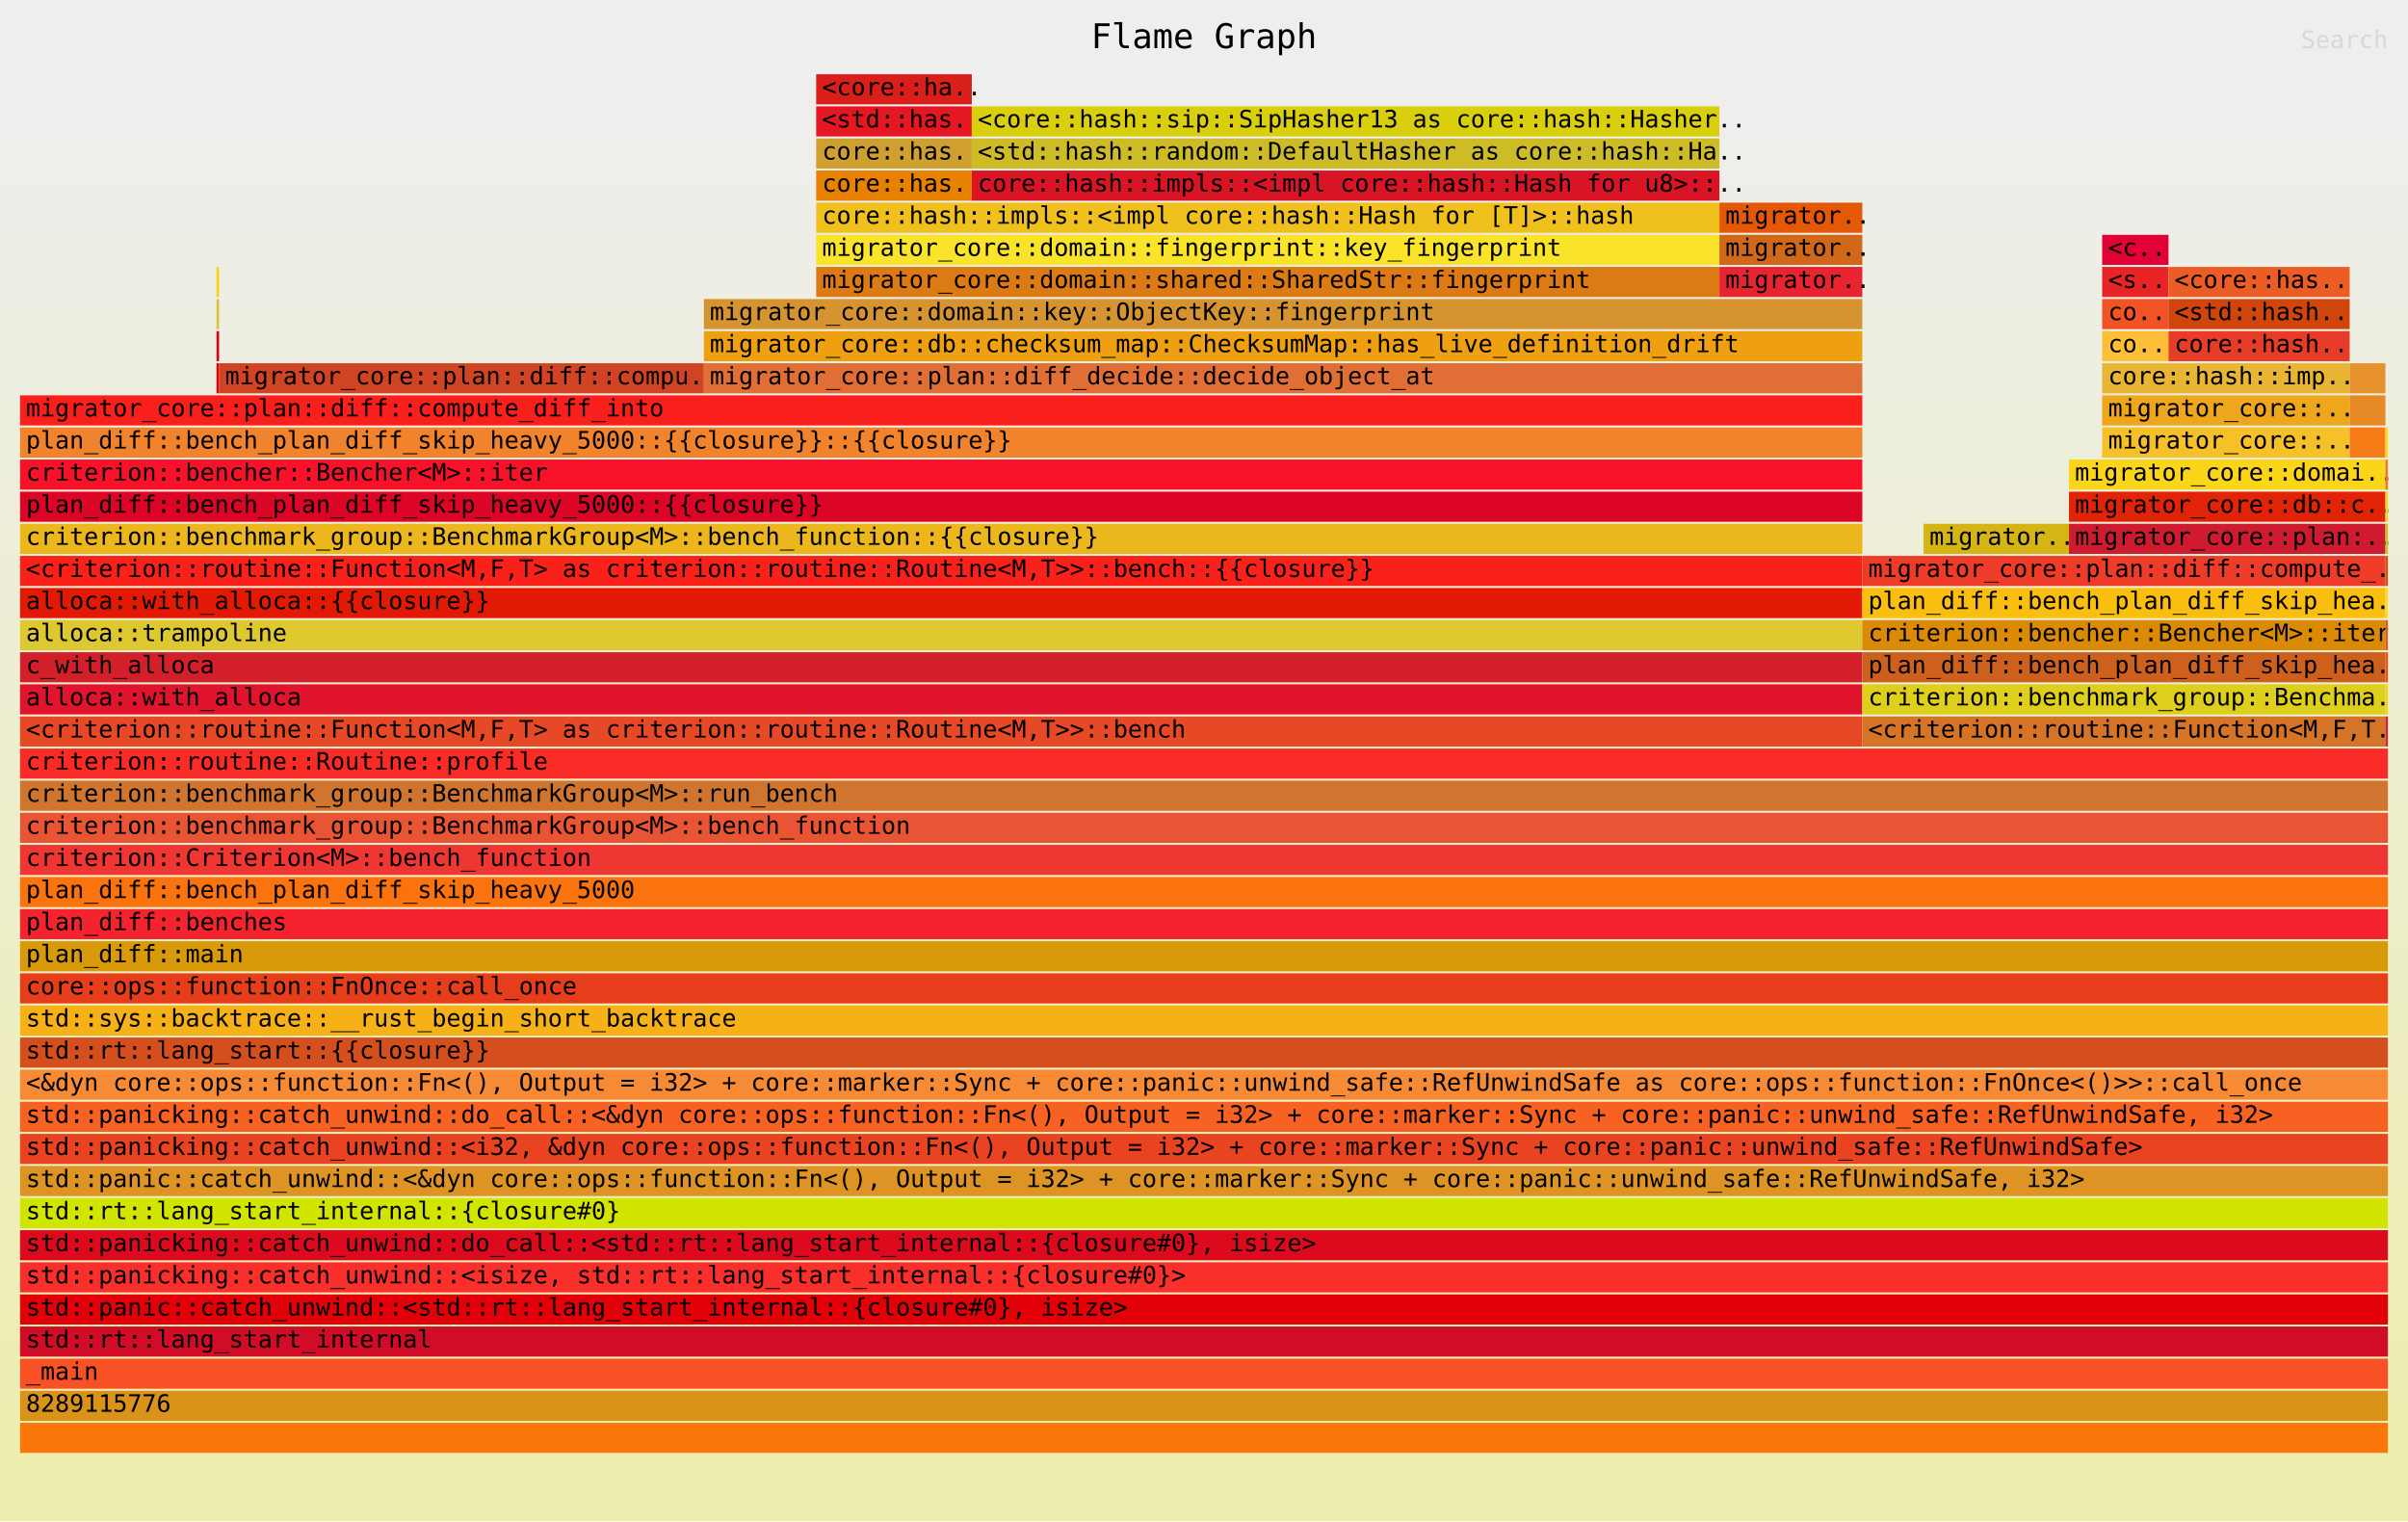
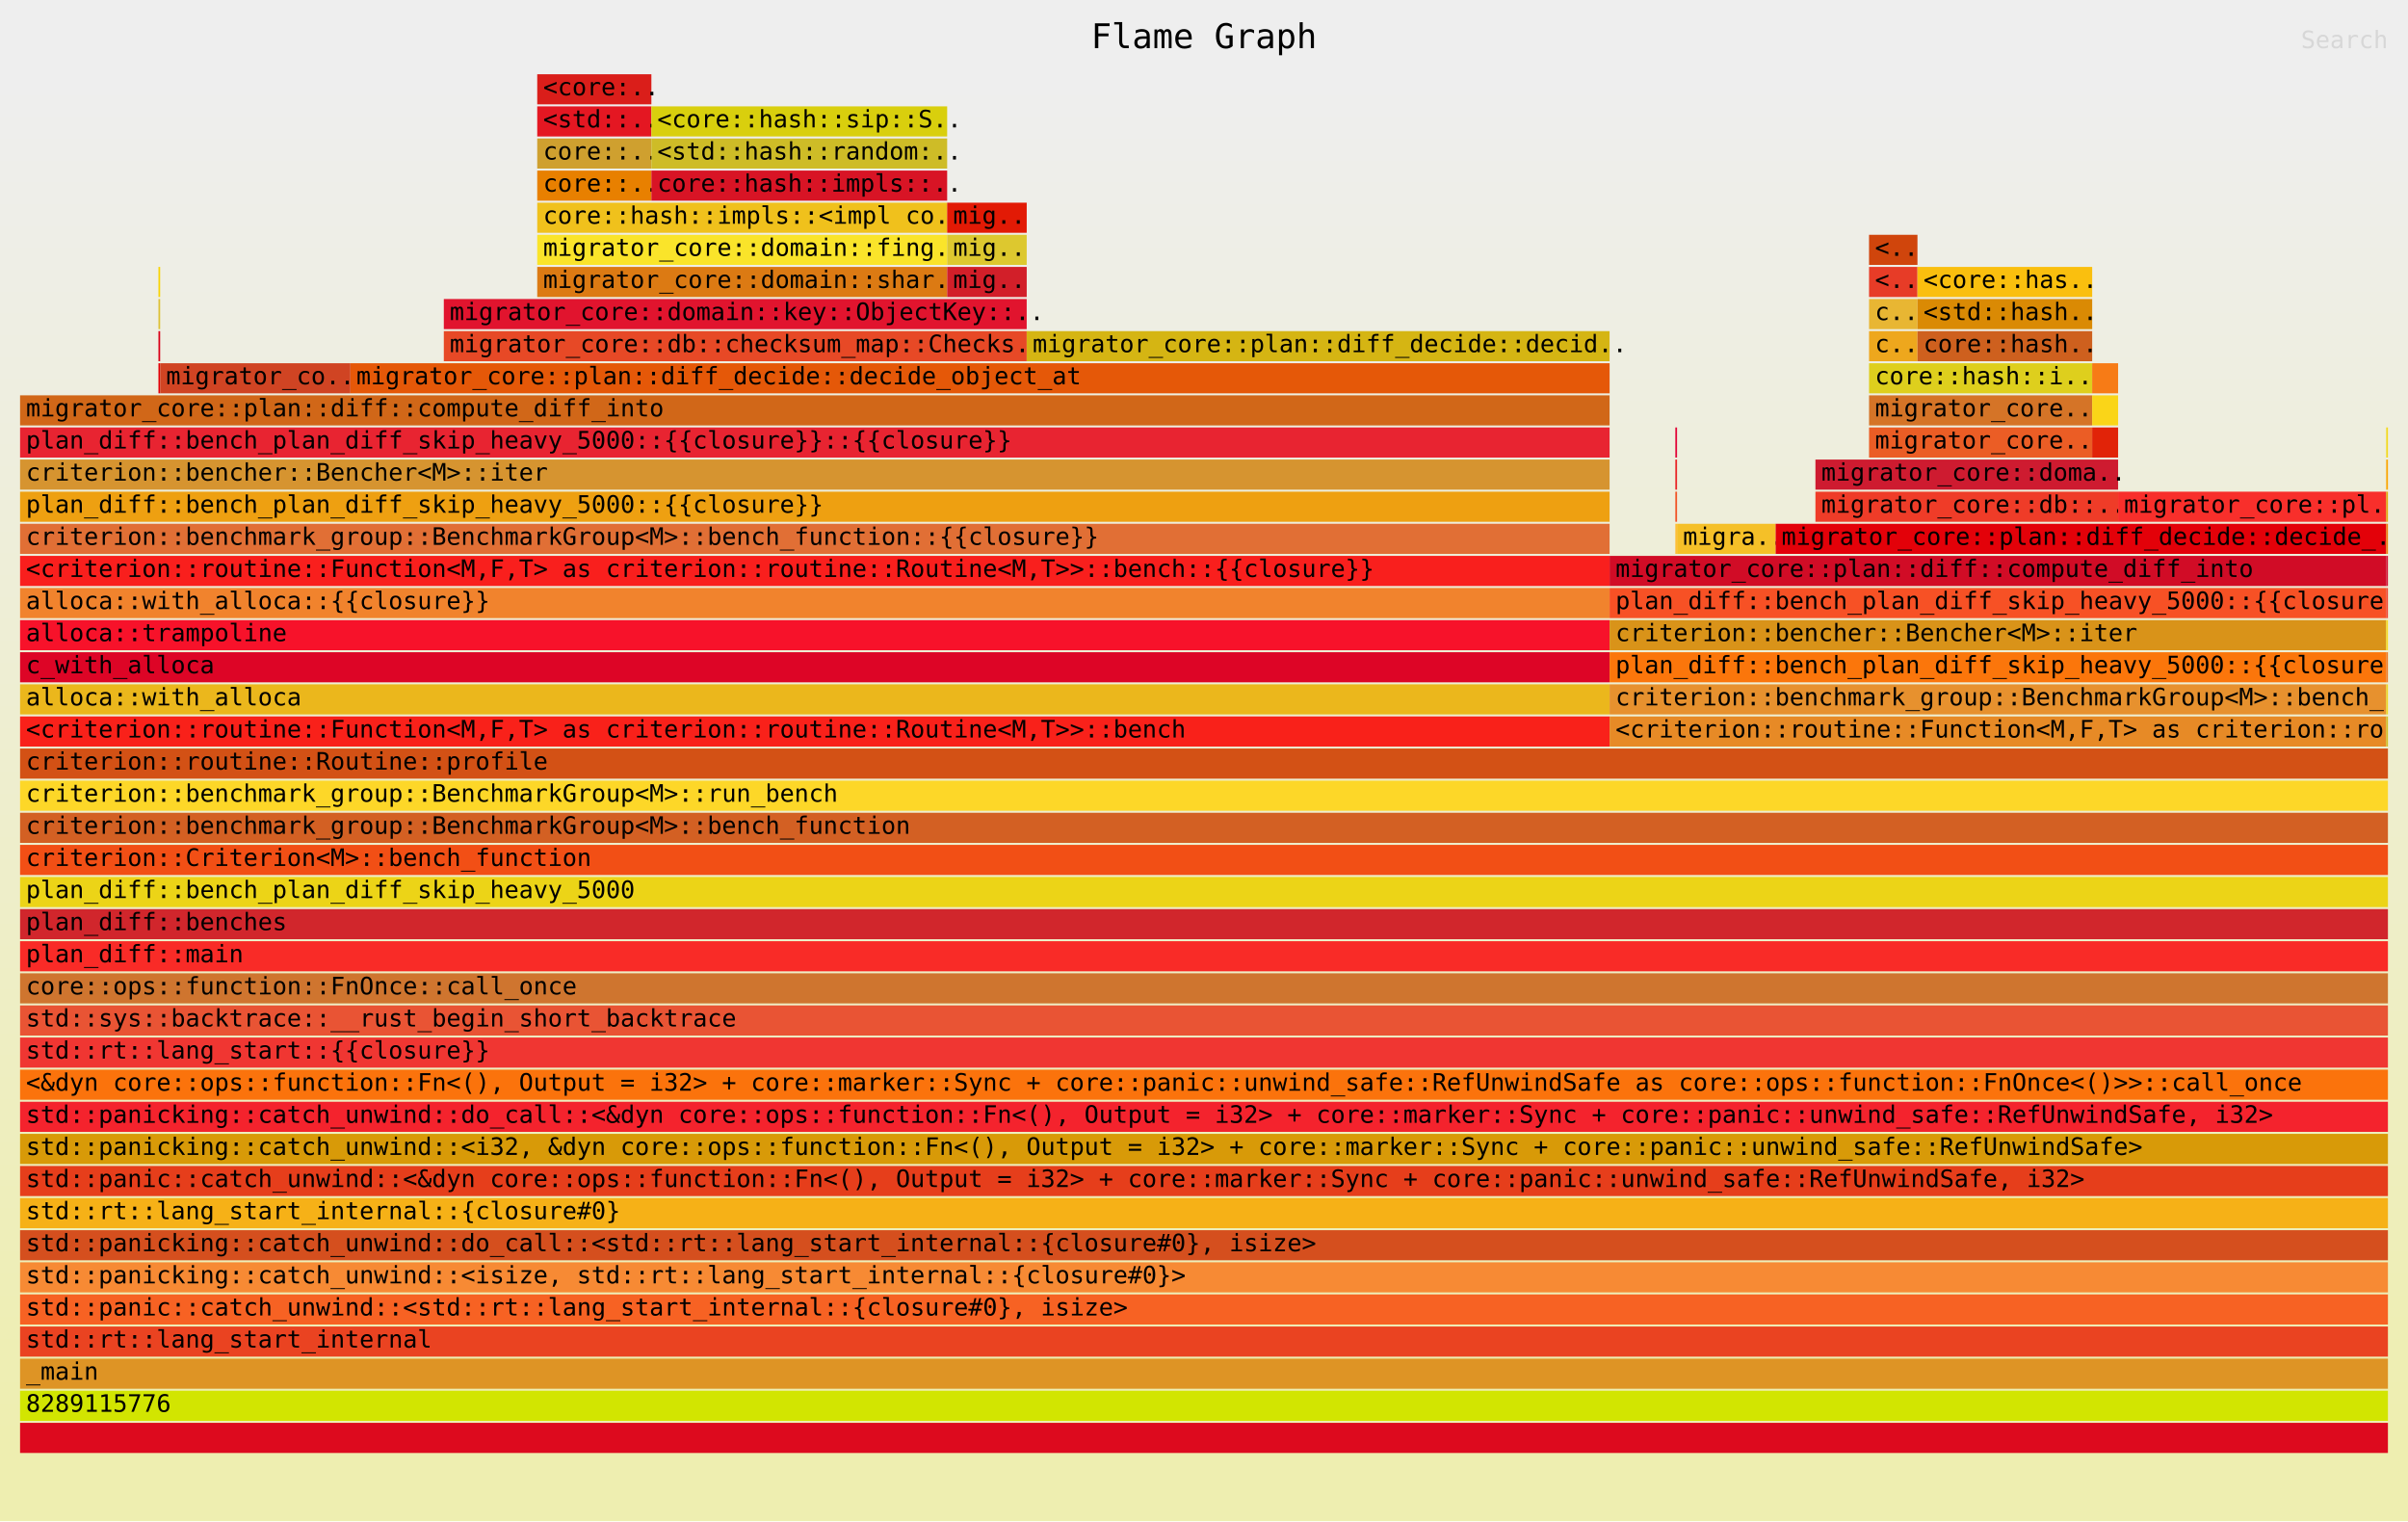
<svg xmlns="http://www.w3.org/2000/svg" xmlns:ns1="http://github.com/jonhoo/inferno" version="1.1" width="1200" height="758" viewBox="0 0 1200 758">
  <defs>
    <linearGradient id="background" y1="0" y2="1" x1="0" x2="0">
      <stop stop-color="#eeeeee" offset="5%" />
      <stop stop-color="#eeeeb0" offset="95%" />
    </linearGradient>
  </defs>
  <style type="text/css">
text { font-family:monospace; font-size:12px }
#title { text-anchor:middle; font-size:17px; }
#matched { text-anchor:end; }
#search { text-anchor:end; opacity:0.1; cursor:pointer; }
#search:hover, #search.show { opacity:1; }
#subtitle { text-anchor:middle; font-color:rgb(160,160,160); }
#unzoom { cursor:pointer; }
#frames &gt; *:hover { stroke:black; stroke-width:0.5; cursor:pointer; }
.hide { display:none; }
.parent { opacity:0.5; }
</style>
  <rect x="0" y="0" width="100%" height="758" fill="url(#background)" />
  <text id="title" fill="rgb(0,0,0)" x="50%" y="24.00">Flame Graph</text>
  <text id="details" fill="rgb(0,0,0)" x="10" y="741.00"> </text>
  <text id="unzoom" class="hide" fill="rgb(0,0,0)" x="10" y="24.00">Reset Zoom</text>
  <text id="search" fill="rgb(0,0,0)" x="1190" y="24.00">Search</text>
  <text id="matched" fill="rgb(0,0,0)" x="1190" y="741.00"> </text>
-   <svg id="frames" x="10" width="1180" total_samples="928">
-     <g>
-       <rect x="8.297%" y="181" width="0.108%" height="15" fill="rgb(227,0,7)" ns1:x="77" ns1:w="1" />
-       <text x="8.547%" y="191.50" />
-     </g>
-     <g>
-       <rect x="8.297%" y="165" width="0.108%" height="15" fill="rgb(217,0,24)" ns1:x="77" ns1:w="1" />
-       <text x="8.547%" y="175.50" />
-     </g>
-     <g>
-       <rect x="8.297%" y="149" width="0.108%" height="15" fill="rgb(221,193,54)" ns1:x="77" ns1:w="1" />
-       <text x="8.547%" y="159.50" />
-     </g>
-     <g>
-       <rect x="8.297%" y="133" width="0.108%" height="15" fill="rgb(248,212,6)" ns1:x="77" ns1:w="1" />
-       <text x="8.547%" y="143.50" />
-     </g>
-     <g>
-       <rect x="8.405%" y="181" width="20.474%" height="15" fill="rgb(208,68,35)" ns1:x="78" ns1:w="190" />
-       <text x="8.655%" y="191.50">migrator_core::plan::diff::compu..</text>
-     </g>
-     <g>
-       <rect x="33.621%" y="85" width="6.573%" height="15" fill="rgb(232,128,0)" ns1:x="312" ns1:w="61" />
-       <text x="33.871%" y="95.50">core::has..</text>
-     </g>
-     <g>
-       <rect x="33.621%" y="69" width="6.573%" height="15" fill="rgb(207,160,47)" ns1:x="312" ns1:w="61" />
-       <text x="33.871%" y="79.50">core::has..</text>
-     </g>
-     <g>
-       <rect x="33.621%" y="53" width="6.573%" height="15" fill="rgb(228,23,34)" ns1:x="312" ns1:w="61" />
-       <text x="33.871%" y="63.50">&lt;std::has..</text>
-     </g>
-     <g>
-       <rect x="33.621%" y="37" width="6.573%" height="15" fill="rgb(218,30,26)" ns1:x="312" ns1:w="61" />
-       <text x="33.871%" y="47.50">&lt;core::ha..</text>
-     </g>
-     <g>
-       <rect x="33.621%" y="133" width="38.147%" height="15" fill="rgb(220,122,19)" ns1:x="312" ns1:w="354" />
-       <text x="33.871%" y="143.50">migrator_core::domain::shared::SharedStr::fingerprint</text>
-     </g>
-     <g>
-       <rect x="33.621%" y="117" width="38.147%" height="15" fill="rgb(250,228,42)" ns1:x="312" ns1:w="354" />
-       <text x="33.871%" y="127.50">migrator_core::domain::fingerprint::key_fingerprint</text>
-     </g>
-     <g>
-       <rect x="33.621%" y="101" width="38.147%" height="15" fill="rgb(240,193,28)" ns1:x="312" ns1:w="354" />
-       <text x="33.871%" y="111.50">core::hash::impls::&lt;impl core::hash::Hash for [T]&gt;::hash</text>
-     </g>
-     <g>
-       <rect x="40.194%" y="85" width="31.573%" height="15" fill="rgb(216,20,37)" ns1:x="373" ns1:w="293" />
-       <text x="40.444%" y="95.50">core::hash::impls::&lt;impl core::hash::Hash for u8&gt;::..</text>
-     </g>
-     <g>
-       <rect x="40.194%" y="69" width="31.573%" height="15" fill="rgb(206,188,39)" ns1:x="373" ns1:w="293" />
-       <text x="40.444%" y="79.50">&lt;std::hash::random::DefaultHasher as core::hash::Ha..</text>
-     </g>
-     <g>
-       <rect x="40.194%" y="53" width="31.573%" height="15" fill="rgb(217,207,13)" ns1:x="373" ns1:w="293" />
-       <text x="40.444%" y="63.50">&lt;core::hash::sip::SipHasher13 as core::hash::Hasher..</text>
-     </g>
-     <g>
-       <rect x="0%" y="357" width="77.802%" height="15" fill="rgb(231,73,38)" ns1:x="0" ns1:w="722" />
+   <svg id="frames" x="10" width="1180" total_samples="1369">
+     <g>
+       <rect x="5.844%" y="181" width="0.073%" height="15" fill="rgb(227,0,7)" ns1:x="80" ns1:w="1" />
+       <text x="6.094%" y="191.50" />
+     </g>
+     <g>
+       <rect x="5.844%" y="165" width="0.073%" height="15" fill="rgb(217,0,24)" ns1:x="80" ns1:w="1" />
+       <text x="6.094%" y="175.50" />
+     </g>
+     <g>
+       <rect x="5.844%" y="149" width="0.073%" height="15" fill="rgb(221,193,54)" ns1:x="80" ns1:w="1" />
+       <text x="6.094%" y="159.50" />
+     </g>
+     <g>
+       <rect x="5.844%" y="133" width="0.073%" height="15" fill="rgb(248,212,6)" ns1:x="80" ns1:w="1" />
+       <text x="6.094%" y="143.50" />
+     </g>
+     <g>
+       <rect x="5.917%" y="181" width="8.035%" height="15" fill="rgb(208,68,35)" ns1:x="81" ns1:w="110" />
+       <text x="6.167%" y="191.50">migrator_co..</text>
+     </g>
+     <g>
+       <rect x="21.841%" y="85" width="4.821%" height="15" fill="rgb(232,128,0)" ns1:x="299" ns1:w="66" />
+       <text x="22.091%" y="95.50">core::..</text>
+     </g>
+     <g>
+       <rect x="21.841%" y="69" width="4.821%" height="15" fill="rgb(207,160,47)" ns1:x="299" ns1:w="66" />
+       <text x="22.091%" y="79.50">core::..</text>
+     </g>
+     <g>
+       <rect x="21.841%" y="53" width="4.821%" height="15" fill="rgb(228,23,34)" ns1:x="299" ns1:w="66" />
+       <text x="22.091%" y="63.50">&lt;std::..</text>
+     </g>
+     <g>
+       <rect x="21.841%" y="37" width="4.821%" height="15" fill="rgb(218,30,26)" ns1:x="299" ns1:w="66" />
+       <text x="22.091%" y="47.50">&lt;core:..</text>
+     </g>
+     <g>
+       <rect x="21.841%" y="133" width="17.312%" height="15" fill="rgb(220,122,19)" ns1:x="299" ns1:w="237" />
+       <text x="22.091%" y="143.50">migrator_core::domain::shar..</text>
+     </g>
+     <g>
+       <rect x="21.841%" y="117" width="17.312%" height="15" fill="rgb(250,228,42)" ns1:x="299" ns1:w="237" />
+       <text x="22.091%" y="127.50">migrator_core::domain::fing..</text>
+     </g>
+     <g>
+       <rect x="21.841%" y="101" width="17.312%" height="15" fill="rgb(240,193,28)" ns1:x="299" ns1:w="237" />
+       <text x="22.091%" y="111.50">core::hash::impls::&lt;impl co..</text>
+     </g>
+     <g>
+       <rect x="26.662%" y="85" width="12.491%" height="15" fill="rgb(216,20,37)" ns1:x="365" ns1:w="171" />
+       <text x="26.912%" y="95.50">core::hash::impls::..</text>
+     </g>
+     <g>
+       <rect x="26.662%" y="69" width="12.491%" height="15" fill="rgb(206,188,39)" ns1:x="365" ns1:w="171" />
+       <text x="26.912%" y="79.50">&lt;std::hash::random:..</text>
+     </g>
+     <g>
+       <rect x="26.662%" y="53" width="12.491%" height="15" fill="rgb(217,207,13)" ns1:x="365" ns1:w="171" />
+       <text x="26.912%" y="63.50">&lt;core::hash::sip::S..</text>
+     </g>
+     <g>
+       <rect x="17.896%" y="165" width="24.616%" height="15" fill="rgb(231,73,38)" ns1:x="245" ns1:w="337" />
+       <text x="18.146%" y="175.50">migrator_core::db::checksum_map::Checks..</text>
+     </g>
+     <g>
+       <rect x="17.896%" y="149" width="24.616%" height="15" fill="rgb(225,20,46)" ns1:x="245" ns1:w="337" />
+       <text x="18.146%" y="159.50">migrator_core::domain::key::ObjectKey::..</text>
+     </g>
+     <g>
+       <rect x="39.153%" y="133" width="3.36%" height="15" fill="rgb(210,31,41)" ns1:x="536" ns1:w="46" />
+       <text x="39.403%" y="143.50">mig..</text>
+     </g>
+     <g>
+       <rect x="39.153%" y="117" width="3.36%" height="15" fill="rgb(221,200,47)" ns1:x="536" ns1:w="46" />
+       <text x="39.403%" y="127.50">mig..</text>
+     </g>
+     <g>
+       <rect x="39.153%" y="101" width="3.36%" height="15" fill="rgb(226,26,5)" ns1:x="536" ns1:w="46" />
+       <text x="39.403%" y="111.50">mig..</text>
+     </g>
+     <g>
+       <rect x="0%" y="357" width="67.129%" height="15" fill="rgb(249,33,26)" ns1:x="0" ns1:w="919" />
      <text x="0.25%" y="367.50">&lt;criterion::routine::Function&lt;M,F,T&gt; as criterion::routine::Routine&lt;M,T&gt;&gt;::bench</text>
    </g>
    <g>
-       <rect x="0%" y="341" width="77.802%" height="15" fill="rgb(225,20,46)" ns1:x="0" ns1:w="722" />
+       <rect x="0%" y="341" width="67.129%" height="15" fill="rgb(235,183,28)" ns1:x="0" ns1:w="919" />
      <text x="0.25%" y="351.50">alloca::with_alloca</text>
    </g>
    <g>
-       <rect x="0%" y="325" width="77.802%" height="15" fill="rgb(210,31,41)" ns1:x="0" ns1:w="722" />
+       <rect x="0%" y="325" width="67.129%" height="15" fill="rgb(221,5,38)" ns1:x="0" ns1:w="919" />
      <text x="0.25%" y="335.50">c_with_alloca</text>
    </g>
    <g>
-       <rect x="0%" y="309" width="77.802%" height="15" fill="rgb(221,200,47)" ns1:x="0" ns1:w="722" />
+       <rect x="0%" y="309" width="67.129%" height="15" fill="rgb(247,18,42)" ns1:x="0" ns1:w="919" />
      <text x="0.25%" y="319.50">alloca::trampoline</text>
    </g>
    <g>
-       <rect x="0%" y="293" width="77.802%" height="15" fill="rgb(226,26,5)" ns1:x="0" ns1:w="722" />
+       <rect x="0%" y="293" width="67.129%" height="15" fill="rgb(241,131,45)" ns1:x="0" ns1:w="919" />
      <text x="0.25%" y="303.50">alloca::with_alloca::{{closure}}</text>
    </g>
    <g>
-       <rect x="0%" y="277" width="77.802%" height="15" fill="rgb(249,33,26)" ns1:x="0" ns1:w="722" />
+       <rect x="0%" y="277" width="67.129%" height="15" fill="rgb(249,31,29)" ns1:x="0" ns1:w="919" />
      <text x="0.25%" y="287.50">&lt;criterion::routine::Function&lt;M,F,T&gt; as criterion::routine::Routine&lt;M,T&gt;&gt;::bench::{{closure}}</text>
    </g>
    <g>
-       <rect x="0%" y="261" width="77.802%" height="15" fill="rgb(235,183,28)" ns1:x="0" ns1:w="722" />
+       <rect x="0%" y="261" width="67.129%" height="15" fill="rgb(225,111,53)" ns1:x="0" ns1:w="919" />
      <text x="0.25%" y="271.50">criterion::benchmark_group::BenchmarkGroup&lt;M&gt;::bench_function::{{closure}}</text>
    </g>
    <g>
-       <rect x="0%" y="245" width="77.802%" height="15" fill="rgb(221,5,38)" ns1:x="0" ns1:w="722" />
+       <rect x="0%" y="245" width="67.129%" height="15" fill="rgb(238,160,17)" ns1:x="0" ns1:w="919" />
      <text x="0.25%" y="255.50">plan_diff::bench_plan_diff_skip_heavy_5000::{{closure}}</text>
    </g>
    <g>
-       <rect x="0%" y="229" width="77.802%" height="15" fill="rgb(247,18,42)" ns1:x="0" ns1:w="722" />
+       <rect x="0%" y="229" width="67.129%" height="15" fill="rgb(214,148,48)" ns1:x="0" ns1:w="919" />
      <text x="0.25%" y="239.50">criterion::bencher::Bencher&lt;M&gt;::iter</text>
    </g>
    <g>
-       <rect x="0%" y="213" width="77.802%" height="15" fill="rgb(241,131,45)" ns1:x="0" ns1:w="722" />
+       <rect x="0%" y="213" width="67.129%" height="15" fill="rgb(232,36,49)" ns1:x="0" ns1:w="919" />
      <text x="0.25%" y="223.50">plan_diff::bench_plan_diff_skip_heavy_5000::{{closure}}::{{closure}}</text>
    </g>
    <g>
-       <rect x="0%" y="197" width="77.802%" height="15" fill="rgb(249,31,29)" ns1:x="0" ns1:w="722" />
+       <rect x="0%" y="197" width="67.129%" height="15" fill="rgb(209,103,24)" ns1:x="0" ns1:w="919" />
      <text x="0.25%" y="207.50">migrator_core::plan::diff::compute_diff_into</text>
    </g>
    <g>
-       <rect x="28.879%" y="181" width="48.922%" height="15" fill="rgb(225,111,53)" ns1:x="268" ns1:w="454" />
-       <text x="29.129%" y="191.50">migrator_core::plan::diff_decide::decide_object_at</text>
-     </g>
-     <g>
-       <rect x="28.879%" y="165" width="48.922%" height="15" fill="rgb(238,160,17)" ns1:x="268" ns1:w="454" />
-       <text x="29.129%" y="175.50">migrator_core::db::checksum_map::ChecksumMap::has_live_definition_drift</text>
-     </g>
-     <g>
-       <rect x="28.879%" y="149" width="48.922%" height="15" fill="rgb(214,148,48)" ns1:x="268" ns1:w="454" />
-       <text x="29.129%" y="159.50">migrator_core::domain::key::ObjectKey::fingerprint</text>
-     </g>
-     <g>
-       <rect x="71.767%" y="133" width="6.035%" height="15" fill="rgb(232,36,49)" ns1:x="666" ns1:w="56" />
-       <text x="72.017%" y="143.50">migrator..</text>
-     </g>
-     <g>
-       <rect x="71.767%" y="117" width="6.035%" height="15" fill="rgb(209,103,24)" ns1:x="666" ns1:w="56" />
-       <text x="72.017%" y="127.50">migrator..</text>
-     </g>
-     <g>
-       <rect x="71.767%" y="101" width="6.035%" height="15" fill="rgb(229,88,8)" ns1:x="666" ns1:w="56" />
-       <text x="72.017%" y="111.50">migrator..</text>
-     </g>
-     <g>
-       <rect x="80.388%" y="261" width="6.142%" height="15" fill="rgb(213,181,19)" ns1:x="746" ns1:w="57" />
-       <text x="80.638%" y="271.50">migrator..</text>
-     </g>
-     <g>
-       <rect x="87.931%" y="165" width="2.802%" height="15" fill="rgb(254,191,54)" ns1:x="816" ns1:w="26" />
-       <text x="88.181%" y="175.50">co..</text>
-     </g>
-     <g>
-       <rect x="87.931%" y="149" width="2.802%" height="15" fill="rgb(241,83,37)" ns1:x="816" ns1:w="26" />
-       <text x="88.181%" y="159.50">co..</text>
-     </g>
-     <g>
-       <rect x="87.931%" y="133" width="2.802%" height="15" fill="rgb(233,36,39)" ns1:x="816" ns1:w="26" />
-       <text x="88.181%" y="143.50">&lt;s..</text>
-     </g>
-     <g>
-       <rect x="87.931%" y="117" width="2.802%" height="15" fill="rgb(226,3,54)" ns1:x="816" ns1:w="26" />
-       <text x="88.181%" y="127.50">&lt;c..</text>
-     </g>
-     <g>
-       <rect x="87.931%" y="213" width="10.453%" height="15" fill="rgb(245,192,40)" ns1:x="816" ns1:w="97" />
-       <text x="88.181%" y="223.50">migrator_core::..</text>
-     </g>
-     <g>
-       <rect x="87.931%" y="197" width="10.453%" height="15" fill="rgb(238,167,29)" ns1:x="816" ns1:w="97" />
-       <text x="88.181%" y="207.50">migrator_core::..</text>
-     </g>
-     <g>
-       <rect x="87.931%" y="181" width="10.453%" height="15" fill="rgb(232,182,51)" ns1:x="816" ns1:w="97" />
-       <text x="88.181%" y="191.50">core::hash::imp..</text>
-     </g>
-     <g>
-       <rect x="90.733%" y="165" width="7.651%" height="15" fill="rgb(231,60,39)" ns1:x="842" ns1:w="71" />
-       <text x="90.983%" y="175.50">core::hash..</text>
-     </g>
-     <g>
-       <rect x="90.733%" y="149" width="7.651%" height="15" fill="rgb(208,69,12)" ns1:x="842" ns1:w="71" />
-       <text x="90.983%" y="159.50">&lt;std::hash..</text>
-     </g>
-     <g>
-       <rect x="90.733%" y="133" width="7.651%" height="15" fill="rgb(235,93,37)" ns1:x="842" ns1:w="71" />
-       <text x="90.983%" y="143.50">&lt;core::has..</text>
-     </g>
-     <g>
-       <rect x="77.802%" y="357" width="22.09%" height="15" fill="rgb(213,116,39)" ns1:x="722" ns1:w="205" />
-       <text x="78.052%" y="367.50">&lt;criterion::routine::Function&lt;M,F,T..</text>
-     </g>
-     <g>
-       <rect x="77.802%" y="341" width="22.09%" height="15" fill="rgb(222,207,29)" ns1:x="722" ns1:w="205" />
-       <text x="78.052%" y="351.50">criterion::benchmark_group::Benchma..</text>
-     </g>
-     <g>
-       <rect x="77.802%" y="325" width="22.09%" height="15" fill="rgb(206,96,30)" ns1:x="722" ns1:w="205" />
-       <text x="78.052%" y="335.50">plan_diff::bench_plan_diff_skip_hea..</text>
-     </g>
-     <g>
-       <rect x="77.802%" y="309" width="22.09%" height="15" fill="rgb(218,138,4)" ns1:x="722" ns1:w="205" />
-       <text x="78.052%" y="319.50">criterion::bencher::Bencher&lt;M&gt;::iter</text>
-     </g>
-     <g>
-       <rect x="77.802%" y="293" width="22.09%" height="15" fill="rgb(250,191,14)" ns1:x="722" ns1:w="205" />
-       <text x="78.052%" y="303.50">plan_diff::bench_plan_diff_skip_hea..</text>
-     </g>
-     <g>
-       <rect x="77.802%" y="277" width="22.09%" height="15" fill="rgb(239,60,40)" ns1:x="722" ns1:w="205" />
-       <text x="78.052%" y="287.50">migrator_core::plan::diff::compute_..</text>
-     </g>
-     <g>
-       <rect x="86.53%" y="261" width="13.362%" height="15" fill="rgb(206,27,48)" ns1:x="803" ns1:w="124" />
-       <text x="86.78%" y="271.50">migrator_core::plan:..</text>
-     </g>
-     <g>
-       <rect x="86.53%" y="245" width="13.362%" height="15" fill="rgb(225,35,8)" ns1:x="803" ns1:w="124" />
-       <text x="86.78%" y="255.50">migrator_core::db::c..</text>
-     </g>
-     <g>
-       <rect x="86.53%" y="229" width="13.362%" height="15" fill="rgb(250,213,24)" ns1:x="803" ns1:w="124" />
-       <text x="86.78%" y="239.50">migrator_core::domai..</text>
-     </g>
-     <g>
-       <rect x="98.384%" y="213" width="1.509%" height="15" fill="rgb(247,123,22)" ns1:x="913" ns1:w="14" />
-       <text x="98.634%" y="223.50" />
-     </g>
-     <g>
-       <rect x="98.384%" y="197" width="1.509%" height="15" fill="rgb(231,138,38)" ns1:x="913" ns1:w="14" />
-       <text x="98.634%" y="207.50" />
-     </g>
-     <g>
-       <rect x="98.384%" y="181" width="1.509%" height="15" fill="rgb(231,145,46)" ns1:x="913" ns1:w="14" />
-       <text x="98.634%" y="191.50" />
-     </g>
-     <g>
-       <rect x="0%" y="709" width="100%" height="15" fill="rgb(251,118,11)" ns1:x="0" ns1:w="928" />
+       <rect x="13.952%" y="181" width="53.178%" height="15" fill="rgb(229,88,8)" ns1:x="191" ns1:w="728" />
+       <text x="14.202%" y="191.50">migrator_core::plan::diff_decide::decide_object_at</text>
+     </g>
+     <g>
+       <rect x="42.513%" y="165" width="24.616%" height="15" fill="rgb(213,181,19)" ns1:x="582" ns1:w="337" />
+       <text x="42.763%" y="175.50">migrator_core::plan::diff_decide::decid..</text>
+     </g>
+     <g>
+       <rect x="69.905%" y="261" width="0.073%" height="15" fill="rgb(254,191,54)" ns1:x="957" ns1:w="1" />
+       <text x="70.155%" y="271.50" />
+     </g>
+     <g>
+       <rect x="69.905%" y="245" width="0.073%" height="15" fill="rgb(241,83,37)" ns1:x="957" ns1:w="1" />
+       <text x="70.155%" y="255.50" />
+     </g>
+     <g>
+       <rect x="69.905%" y="229" width="0.073%" height="15" fill="rgb(233,36,39)" ns1:x="957" ns1:w="1" />
+       <text x="70.155%" y="239.50" />
+     </g>
+     <g>
+       <rect x="69.905%" y="213" width="0.073%" height="15" fill="rgb(226,3,54)" ns1:x="957" ns1:w="1" />
+       <text x="70.155%" y="223.50" />
+     </g>
+     <g>
+       <rect x="69.978%" y="261" width="4.164%" height="15" fill="rgb(245,192,40)" ns1:x="958" ns1:w="57" />
+       <text x="70.228%" y="271.50">migra..</text>
+     </g>
+     <g>
+       <rect x="78.086%" y="165" width="2.045%" height="15" fill="rgb(238,167,29)" ns1:x="1069" ns1:w="28" />
+       <text x="78.336%" y="175.50">c..</text>
+     </g>
+     <g>
+       <rect x="78.086%" y="149" width="2.045%" height="15" fill="rgb(232,182,51)" ns1:x="1069" ns1:w="28" />
+       <text x="78.336%" y="159.50">c..</text>
+     </g>
+     <g>
+       <rect x="78.086%" y="133" width="2.045%" height="15" fill="rgb(231,60,39)" ns1:x="1069" ns1:w="28" />
+       <text x="78.336%" y="143.50">&lt;..</text>
+     </g>
+     <g>
+       <rect x="78.086%" y="117" width="2.045%" height="15" fill="rgb(208,69,12)" ns1:x="1069" ns1:w="28" />
+       <text x="78.336%" y="127.50">&lt;..</text>
+     </g>
+     <g>
+       <rect x="78.086%" y="213" width="9.423%" height="15" fill="rgb(235,93,37)" ns1:x="1069" ns1:w="129" />
+       <text x="78.336%" y="223.50">migrator_core..</text>
+     </g>
+     <g>
+       <rect x="78.086%" y="197" width="9.423%" height="15" fill="rgb(213,116,39)" ns1:x="1069" ns1:w="129" />
+       <text x="78.336%" y="207.50">migrator_core..</text>
+     </g>
+     <g>
+       <rect x="78.086%" y="181" width="9.423%" height="15" fill="rgb(222,207,29)" ns1:x="1069" ns1:w="129" />
+       <text x="78.336%" y="191.50">core::hash::i..</text>
+     </g>
+     <g>
+       <rect x="80.132%" y="165" width="7.378%" height="15" fill="rgb(206,96,30)" ns1:x="1097" ns1:w="101" />
+       <text x="80.382%" y="175.50">core::hash..</text>
+     </g>
+     <g>
+       <rect x="80.132%" y="149" width="7.378%" height="15" fill="rgb(218,138,4)" ns1:x="1097" ns1:w="101" />
+       <text x="80.382%" y="159.50">&lt;std::hash..</text>
+     </g>
+     <g>
+       <rect x="80.132%" y="133" width="7.378%" height="15" fill="rgb(250,191,14)" ns1:x="1097" ns1:w="101" />
+       <text x="80.382%" y="143.50">&lt;core::has..</text>
+     </g>
+     <g>
+       <rect x="75.822%" y="245" width="12.783%" height="15" fill="rgb(239,60,40)" ns1:x="1038" ns1:w="175" />
+       <text x="76.072%" y="255.50">migrator_core::db::..</text>
+     </g>
+     <g>
+       <rect x="75.822%" y="229" width="12.783%" height="15" fill="rgb(206,27,48)" ns1:x="1038" ns1:w="175" />
+       <text x="76.072%" y="239.50">migrator_core::doma..</text>
+     </g>
+     <g>
+       <rect x="87.509%" y="213" width="1.096%" height="15" fill="rgb(225,35,8)" ns1:x="1198" ns1:w="15" />
+       <text x="87.759%" y="223.50" />
+     </g>
+     <g>
+       <rect x="87.509%" y="197" width="1.096%" height="15" fill="rgb(250,213,24)" ns1:x="1198" ns1:w="15" />
+       <text x="87.759%" y="207.50" />
+     </g>
+     <g>
+       <rect x="87.509%" y="181" width="1.096%" height="15" fill="rgb(247,123,22)" ns1:x="1198" ns1:w="15" />
+       <text x="87.759%" y="191.50" />
+     </g>
+     <g>
+       <rect x="67.129%" y="357" width="32.798%" height="15" fill="rgb(231,138,38)" ns1:x="919" ns1:w="449" />
+       <text x="67.379%" y="367.50">&lt;criterion::routine::Function&lt;M,F,T&gt; as criterion::ro..</text>
+     </g>
+     <g>
+       <rect x="67.129%" y="341" width="32.798%" height="15" fill="rgb(231,145,46)" ns1:x="919" ns1:w="449" />
+       <text x="67.379%" y="351.50">criterion::benchmark_group::BenchmarkGroup&lt;M&gt;::bench_..</text>
+     </g>
+     <g>
+       <rect x="67.129%" y="325" width="32.798%" height="15" fill="rgb(251,118,11)" ns1:x="919" ns1:w="449" />
+       <text x="67.379%" y="335.50">plan_diff::bench_plan_diff_skip_heavy_5000::{{closure..</text>
+     </g>
+     <g>
+       <rect x="67.129%" y="309" width="32.798%" height="15" fill="rgb(217,147,25)" ns1:x="919" ns1:w="449" />
+       <text x="67.379%" y="319.50">criterion::bencher::Bencher&lt;M&gt;::iter</text>
+     </g>
+     <g>
+       <rect x="67.129%" y="293" width="32.798%" height="15" fill="rgb(247,81,37)" ns1:x="919" ns1:w="449" />
+       <text x="67.379%" y="303.50">plan_diff::bench_plan_diff_skip_heavy_5000::{{closure..</text>
+     </g>
+     <g>
+       <rect x="67.129%" y="277" width="32.798%" height="15" fill="rgb(209,12,38)" ns1:x="919" ns1:w="449" />
+       <text x="67.379%" y="287.50">migrator_core::plan::diff::compute_diff_into</text>
+     </g>
+     <g>
+       <rect x="74.142%" y="261" width="25.785%" height="15" fill="rgb(227,1,9)" ns1:x="1015" ns1:w="353" />
+       <text x="74.392%" y="271.50">migrator_core::plan::diff_decide::decide_..</text>
+     </g>
+     <g>
+       <rect x="88.605%" y="245" width="11.322%" height="15" fill="rgb(248,47,43)" ns1:x="1213" ns1:w="155" />
+       <text x="88.855%" y="255.50">migrator_core::pl..</text>
+     </g>
+     <g>
+       <rect x="0%" y="709" width="100%" height="15" fill="rgb(221,10,30)" ns1:x="0" ns1:w="1369" />
      <text x="0.25%" y="719.50" />
    </g>
    <g>
-       <rect x="0%" y="693" width="100%" height="15" fill="rgb(217,147,25)" ns1:x="0" ns1:w="928" />
+       <rect x="0%" y="693" width="100%" height="15" fill="rgb(210,229,1)" ns1:x="0" ns1:w="1369" />
      <text x="0.25%" y="703.50">8289115776</text>
    </g>
    <g>
-       <rect x="0%" y="677" width="100%" height="15" fill="rgb(247,81,37)" ns1:x="0" ns1:w="928" />
+       <rect x="0%" y="677" width="100%" height="15" fill="rgb(222,148,37)" ns1:x="0" ns1:w="1369" />
      <text x="0.25%" y="687.50">_main</text>
    </g>
    <g>
-       <rect x="0%" y="661" width="100%" height="15" fill="rgb(209,12,38)" ns1:x="0" ns1:w="928" />
+       <rect x="0%" y="661" width="100%" height="15" fill="rgb(234,67,33)" ns1:x="0" ns1:w="1369" />
      <text x="0.25%" y="671.50">std::rt::lang_start_internal</text>
    </g>
    <g>
-       <rect x="0%" y="645" width="100%" height="15" fill="rgb(227,1,9)" ns1:x="0" ns1:w="928" />
+       <rect x="0%" y="645" width="100%" height="15" fill="rgb(247,98,35)" ns1:x="0" ns1:w="1369" />
      <text x="0.25%" y="655.50">std::panic::catch_unwind::&lt;std::rt::lang_start_internal::{closure#0}, isize&gt;</text>
    </g>
    <g>
-       <rect x="0%" y="629" width="100%" height="15" fill="rgb(248,47,43)" ns1:x="0" ns1:w="928" />
+       <rect x="0%" y="629" width="100%" height="15" fill="rgb(247,138,52)" ns1:x="0" ns1:w="1369" />
      <text x="0.25%" y="639.50">std::panicking::catch_unwind::&lt;isize, std::rt::lang_start_internal::{closure#0}&gt;</text>
    </g>
    <g>
-       <rect x="0%" y="613" width="100%" height="15" fill="rgb(221,10,30)" ns1:x="0" ns1:w="928" />
+       <rect x="0%" y="613" width="100%" height="15" fill="rgb(213,79,30)" ns1:x="0" ns1:w="1369" />
      <text x="0.25%" y="623.50">std::panicking::catch_unwind::do_call::&lt;std::rt::lang_start_internal::{closure#0}, isize&gt;</text>
    </g>
    <g>
-       <rect x="0%" y="597" width="100%" height="15" fill="rgb(210,229,1)" ns1:x="0" ns1:w="928" />
+       <rect x="0%" y="597" width="100%" height="15" fill="rgb(246,177,23)" ns1:x="0" ns1:w="1369" />
      <text x="0.25%" y="607.50">std::rt::lang_start_internal::{closure#0}</text>
    </g>
    <g>
-       <rect x="0%" y="581" width="100%" height="15" fill="rgb(222,148,37)" ns1:x="0" ns1:w="928" />
+       <rect x="0%" y="581" width="100%" height="15" fill="rgb(230,62,27)" ns1:x="0" ns1:w="1369" />
      <text x="0.25%" y="591.50">std::panic::catch_unwind::&lt;&amp;dyn core::ops::function::Fn&lt;(), Output = i32&gt; + core::marker::Sync + core::panic::unwind_safe::RefUnwindSafe, i32&gt;</text>
    </g>
    <g>
-       <rect x="0%" y="565" width="100%" height="15" fill="rgb(234,67,33)" ns1:x="0" ns1:w="928" />
+       <rect x="0%" y="565" width="100%" height="15" fill="rgb(216,154,8)" ns1:x="0" ns1:w="1369" />
      <text x="0.25%" y="575.50">std::panicking::catch_unwind::&lt;i32, &amp;dyn core::ops::function::Fn&lt;(), Output = i32&gt; + core::marker::Sync + core::panic::unwind_safe::RefUnwindSafe&gt;</text>
    </g>
    <g>
-       <rect x="0%" y="549" width="100%" height="15" fill="rgb(247,98,35)" ns1:x="0" ns1:w="928" />
+       <rect x="0%" y="549" width="100%" height="15" fill="rgb(244,35,45)" ns1:x="0" ns1:w="1369" />
      <text x="0.25%" y="559.50">std::panicking::catch_unwind::do_call::&lt;&amp;dyn core::ops::function::Fn&lt;(), Output = i32&gt; + core::marker::Sync + core::panic::unwind_safe::RefUnwindSafe, i32&gt;</text>
    </g>
    <g>
-       <rect x="0%" y="533" width="100%" height="15" fill="rgb(247,138,52)" ns1:x="0" ns1:w="928" />
+       <rect x="0%" y="533" width="100%" height="15" fill="rgb(251,115,12)" ns1:x="0" ns1:w="1369" />
      <text x="0.25%" y="543.50">&lt;&amp;dyn core::ops::function::Fn&lt;(), Output = i32&gt; + core::marker::Sync + core::panic::unwind_safe::RefUnwindSafe as core::ops::function::FnOnce&lt;()&gt;&gt;::call_once</text>
    </g>
    <g>
-       <rect x="0%" y="517" width="100%" height="15" fill="rgb(213,79,30)" ns1:x="0" ns1:w="928" />
+       <rect x="0%" y="517" width="100%" height="15" fill="rgb(240,54,50)" ns1:x="0" ns1:w="1369" />
      <text x="0.25%" y="527.50">std::rt::lang_start::{{closure}}</text>
    </g>
    <g>
-       <rect x="0%" y="501" width="100%" height="15" fill="rgb(246,177,23)" ns1:x="0" ns1:w="928" />
+       <rect x="0%" y="501" width="100%" height="15" fill="rgb(233,84,52)" ns1:x="0" ns1:w="1369" />
      <text x="0.25%" y="511.50">std::sys::backtrace::__rust_begin_short_backtrace</text>
    </g>
    <g>
-       <rect x="0%" y="485" width="100%" height="15" fill="rgb(230,62,27)" ns1:x="0" ns1:w="928" />
+       <rect x="0%" y="485" width="100%" height="15" fill="rgb(207,117,47)" ns1:x="0" ns1:w="1369" />
      <text x="0.25%" y="495.50">core::ops::function::FnOnce::call_once</text>
    </g>
    <g>
-       <rect x="0%" y="469" width="100%" height="15" fill="rgb(216,154,8)" ns1:x="0" ns1:w="928" />
+       <rect x="0%" y="469" width="100%" height="15" fill="rgb(249,43,39)" ns1:x="0" ns1:w="1369" />
      <text x="0.25%" y="479.50">plan_diff::main</text>
    </g>
    <g>
-       <rect x="0%" y="453" width="100%" height="15" fill="rgb(244,35,45)" ns1:x="0" ns1:w="928" />
+       <rect x="0%" y="453" width="100%" height="15" fill="rgb(209,38,44)" ns1:x="0" ns1:w="1369" />
      <text x="0.25%" y="463.50">plan_diff::benches</text>
    </g>
    <g>
-       <rect x="0%" y="437" width="100%" height="15" fill="rgb(251,115,12)" ns1:x="0" ns1:w="928" />
+       <rect x="0%" y="437" width="100%" height="15" fill="rgb(236,212,23)" ns1:x="0" ns1:w="1369" />
      <text x="0.25%" y="447.50">plan_diff::bench_plan_diff_skip_heavy_5000</text>
    </g>
    <g>
-       <rect x="0%" y="421" width="100%" height="15" fill="rgb(240,54,50)" ns1:x="0" ns1:w="928" />
+       <rect x="0%" y="421" width="100%" height="15" fill="rgb(242,79,21)" ns1:x="0" ns1:w="1369" />
      <text x="0.25%" y="431.50">criterion::Criterion&lt;M&gt;::bench_function</text>
    </g>
    <g>
-       <rect x="0%" y="405" width="100%" height="15" fill="rgb(233,84,52)" ns1:x="0" ns1:w="928" />
+       <rect x="0%" y="405" width="100%" height="15" fill="rgb(211,96,35)" ns1:x="0" ns1:w="1369" />
      <text x="0.25%" y="415.50">criterion::benchmark_group::BenchmarkGroup&lt;M&gt;::bench_function</text>
    </g>
    <g>
-       <rect x="0%" y="389" width="100%" height="15" fill="rgb(207,117,47)" ns1:x="0" ns1:w="928" />
+       <rect x="0%" y="389" width="100%" height="15" fill="rgb(253,215,40)" ns1:x="0" ns1:w="1369" />
      <text x="0.25%" y="399.50">criterion::benchmark_group::BenchmarkGroup&lt;M&gt;::run_bench</text>
    </g>
    <g>
-       <rect x="0%" y="373" width="100%" height="15" fill="rgb(249,43,39)" ns1:x="0" ns1:w="928" />
+       <rect x="0%" y="373" width="100%" height="15" fill="rgb(211,81,21)" ns1:x="0" ns1:w="1369" />
      <text x="0.25%" y="383.50">criterion::routine::Routine::profile</text>
    </g>
    <g>
-       <rect x="99.892%" y="357" width="0.108%" height="15" fill="rgb(209,38,44)" ns1:x="927" ns1:w="1" />
-       <text x="100.142%" y="367.50" />
-     </g>
-     <g>
-       <rect x="99.892%" y="341" width="0.108%" height="15" fill="rgb(236,212,23)" ns1:x="927" ns1:w="1" />
-       <text x="100.142%" y="351.50" />
-     </g>
-     <g>
-       <rect x="99.892%" y="325" width="0.108%" height="15" fill="rgb(242,79,21)" ns1:x="927" ns1:w="1" />
-       <text x="100.142%" y="335.50" />
-     </g>
-     <g>
-       <rect x="99.892%" y="309" width="0.108%" height="15" fill="rgb(211,96,35)" ns1:x="927" ns1:w="1" />
-       <text x="100.142%" y="319.50" />
-     </g>
-     <g>
-       <rect x="99.892%" y="293" width="0.108%" height="15" fill="rgb(253,215,40)" ns1:x="927" ns1:w="1" />
-       <text x="100.142%" y="303.50" />
-     </g>
-     <g>
-       <rect x="99.892%" y="277" width="0.108%" height="15" fill="rgb(211,81,21)" ns1:x="927" ns1:w="1" />
-       <text x="100.142%" y="287.50" />
-     </g>
-     <g>
-       <rect x="99.892%" y="261" width="0.108%" height="15" fill="rgb(208,190,38)" ns1:x="927" ns1:w="1" />
-       <text x="100.142%" y="271.50" />
-     </g>
-     <g>
-       <rect x="99.892%" y="245" width="0.108%" height="15" fill="rgb(235,213,38)" ns1:x="927" ns1:w="1" />
-       <text x="100.142%" y="255.50" />
-     </g>
-     <g>
-       <rect x="99.892%" y="229" width="0.108%" height="15" fill="rgb(237,122,38)" ns1:x="927" ns1:w="1" />
-       <text x="100.142%" y="239.50" />
-     </g>
-     <g>
-       <rect x="99.892%" y="213" width="0.108%" height="15" fill="rgb(244,218,35)" ns1:x="927" ns1:w="1" />
-       <text x="100.142%" y="223.50" />
+       <rect x="99.927%" y="357" width="0.073%" height="15" fill="rgb(208,190,38)" ns1:x="1368" ns1:w="1" />
+       <text x="100.177%" y="367.50" />
+     </g>
+     <g>
+       <rect x="99.927%" y="341" width="0.073%" height="15" fill="rgb(235,213,38)" ns1:x="1368" ns1:w="1" />
+       <text x="100.177%" y="351.50" />
+     </g>
+     <g>
+       <rect x="99.927%" y="325" width="0.073%" height="15" fill="rgb(237,122,38)" ns1:x="1368" ns1:w="1" />
+       <text x="100.177%" y="335.50" />
+     </g>
+     <g>
+       <rect x="99.927%" y="309" width="0.073%" height="15" fill="rgb(244,218,35)" ns1:x="1368" ns1:w="1" />
+       <text x="100.177%" y="319.50" />
+     </g>
+     <g>
+       <rect x="99.927%" y="293" width="0.073%" height="15" fill="rgb(240,68,47)" ns1:x="1368" ns1:w="1" />
+       <text x="100.177%" y="303.50" />
+     </g>
+     <g>
+       <rect x="99.927%" y="277" width="0.073%" height="15" fill="rgb(210,16,53)" ns1:x="1368" ns1:w="1" />
+       <text x="100.177%" y="287.50" />
+     </g>
+     <g>
+       <rect x="99.927%" y="261" width="0.073%" height="15" fill="rgb(235,124,12)" ns1:x="1368" ns1:w="1" />
+       <text x="100.177%" y="271.50" />
+     </g>
+     <g>
+       <rect x="99.927%" y="245" width="0.073%" height="15" fill="rgb(224,169,11)" ns1:x="1368" ns1:w="1" />
+       <text x="100.177%" y="255.50" />
+     </g>
+     <g>
+       <rect x="99.927%" y="229" width="0.073%" height="15" fill="rgb(250,166,2)" ns1:x="1368" ns1:w="1" />
+       <text x="100.177%" y="239.50" />
+     </g>
+     <g>
+       <rect x="99.927%" y="213" width="0.073%" height="15" fill="rgb(242,216,29)" ns1:x="1368" ns1:w="1" />
+       <text x="100.177%" y="223.50" />
    </g>
  </svg>
</svg>
